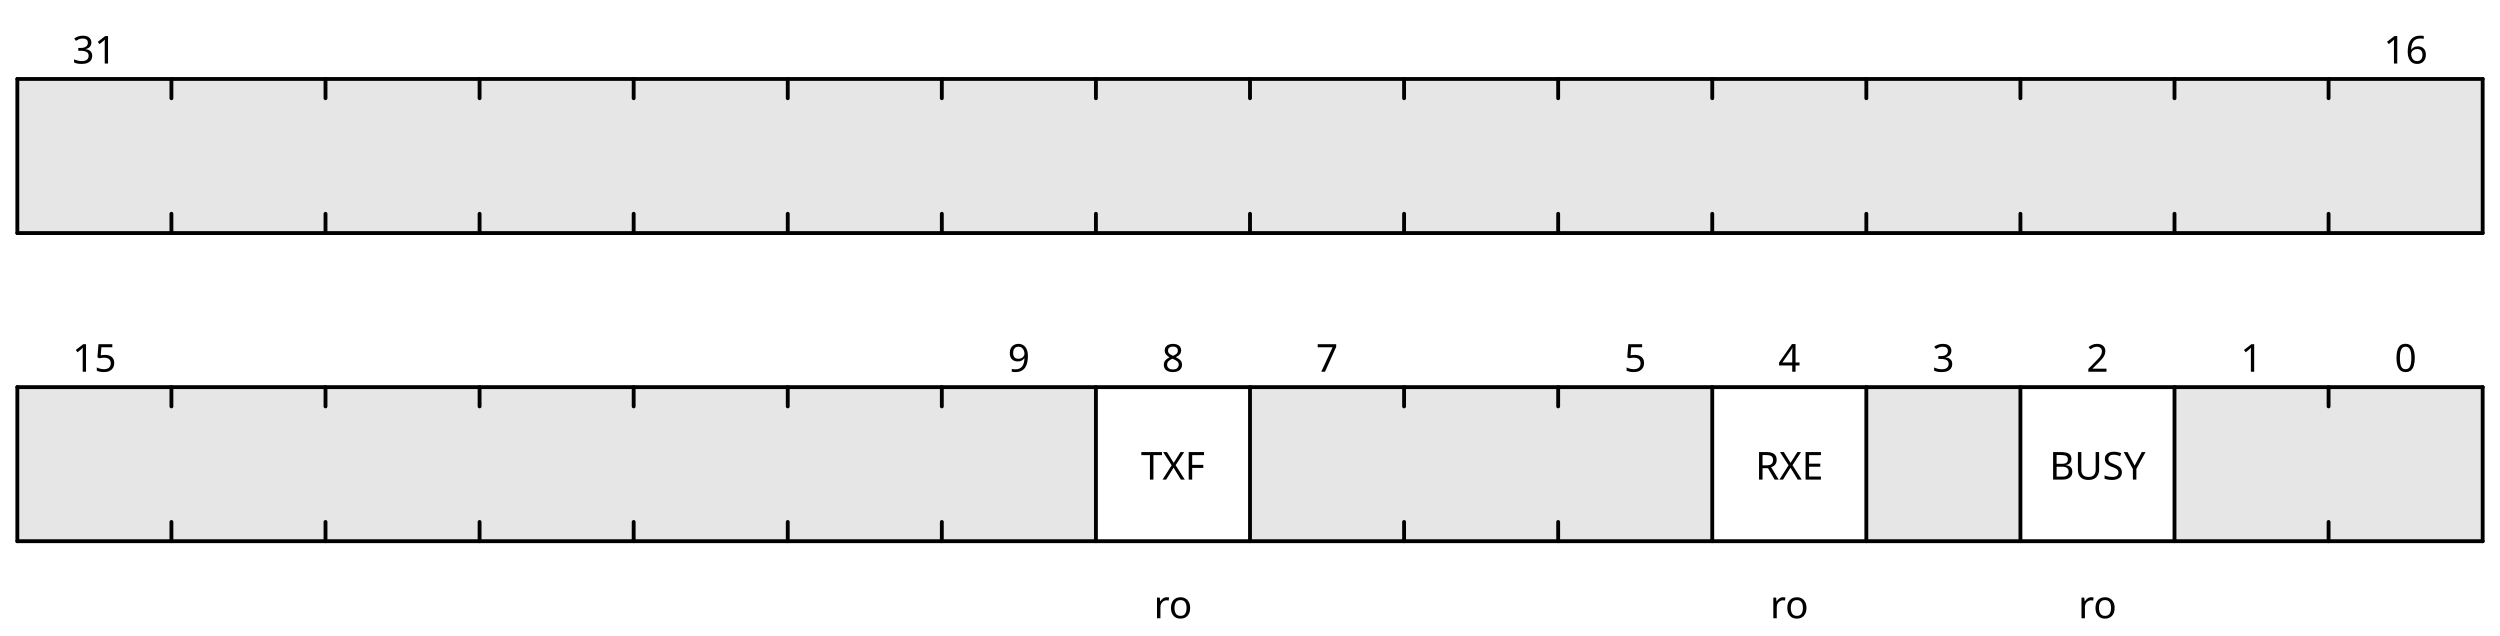
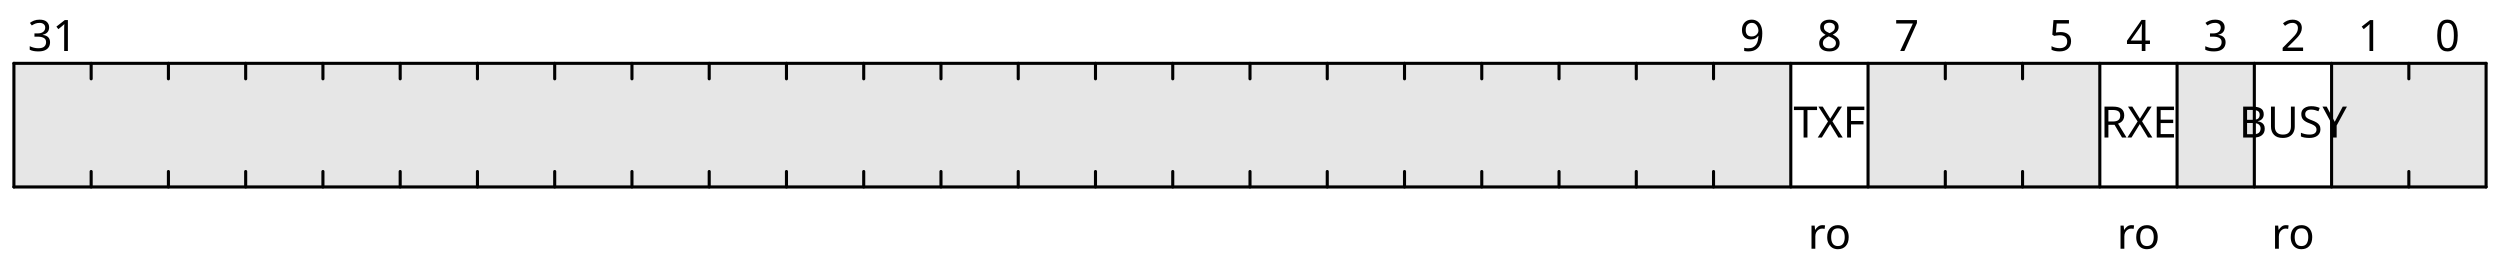
- <svg xmlns="http://www.w3.org/2000/svg" baseProfile="full" height="165" id="svgcontent" version="1.1" viewBox="0 0 649 165" width="649">
+ <svg xmlns="http://www.w3.org/2000/svg" baseProfile="full" class="WaveDrom" height="85" version="1.1" viewBox="0,0,809,85" width="809">
  <defs />
-   <g font-family="sans-serif" font-size="10" font-weight="normal" text-anchor="middle" transform="translate(4.5,80.5)">
+   <g font-family="sans-serif" font-size="14" font-weight="normal" text-anchor="middle" transform="translate(4.5,0.5)">
    <g stroke="black" stroke-linecap="round" stroke-width="1" transform="translate(0,20.0)">
-       <line x1="0" x2="640" y1="0" y2="0" />
+       <line x1="0" x2="800" y1="0" y2="0" />
      <line x1="0" x2="0" y1="0" y2="40.0" />
-       <line x1="0" x2="640" y1="40.0" y2="40.0" />
-       <line x1="640.0" x2="640.0" y1="0" y2="40.0" />
-       <line x1="600.0" x2="600.0" y1="0" y2="5.0" />
-       <line x1="600.0" x2="600.0" y1="35.0" y2="40.0" />
-       <line x1="560.0" x2="560.0" y1="0" y2="40.0" />
-       <line x1="520.0" x2="520.0" y1="0" y2="40.0" />
-       <line x1="480.0" x2="480.0" y1="0" y2="40.0" />
-       <line x1="440.0" x2="440.0" y1="0" y2="40.0" />
+       <line x1="0" x2="800" y1="40.0" y2="40.0" />
+       <line x1="800.0" x2="800.0" y1="0" y2="40.0" />
+       <line x1="775.0" x2="775.0" y1="0" y2="5.0" />
+       <line x1="775.0" x2="775.0" y1="35.0" y2="40.0" />
+       <line x1="750.0" x2="750.0" y1="0" y2="40.0" />
+       <line x1="725.0" x2="725.0" y1="0" y2="40.0" />
+       <line x1="700.0" x2="700.0" y1="0" y2="40.0" />
+       <line x1="675.0" x2="675.0" y1="0" y2="40.0" />
+       <line x1="650.0" x2="650.0" y1="0" y2="5.0" />
+       <line x1="650.0" x2="650.0" y1="35.0" y2="40.0" />
+       <line x1="625.0" x2="625.0" y1="0" y2="5.0" />
+       <line x1="625.0" x2="625.0" y1="35.0" y2="40.0" />
+       <line x1="600.0" x2="600.0" y1="0" y2="40.0" />
+       <line x1="575.0" x2="575.0" y1="0" y2="40.0" />
+       <line x1="550.0" x2="550.0" y1="0" y2="5.0" />
+       <line x1="550.0" x2="550.0" y1="35.0" y2="40.0" />
+       <line x1="525.0" x2="525.0" y1="0" y2="5.0" />
+       <line x1="525.0" x2="525.0" y1="35.0" y2="40.0" />
+       <line x1="500.0" x2="500.0" y1="0" y2="5.0" />
+       <line x1="500.0" x2="500.0" y1="35.0" y2="40.0" />
+       <line x1="475.0" x2="475.0" y1="0" y2="5.0" />
+       <line x1="475.0" x2="475.0" y1="35.0" y2="40.0" />
+       <line x1="450.0" x2="450.0" y1="0" y2="5.0" />
+       <line x1="450.0" x2="450.0" y1="35.0" y2="40.0" />
+       <line x1="425.0" x2="425.0" y1="0" y2="5.0" />
+       <line x1="425.0" x2="425.0" y1="35.0" y2="40.0" />
      <line x1="400.0" x2="400.0" y1="0" y2="5.0" />
      <line x1="400.0" x2="400.0" y1="35.0" y2="40.0" />
-       <line x1="360.0" x2="360.0" y1="0" y2="5.0" />
-       <line x1="360.0" x2="360.0" y1="35.0" y2="40.0" />
-       <line x1="320.0" x2="320.0" y1="0" y2="40.0" />
-       <line x1="280.0" x2="280.0" y1="0" y2="40.0" />
-       <line x1="240.0" x2="240.0" y1="0" y2="5.0" />
-       <line x1="240.0" x2="240.0" y1="35.0" y2="40.0" />
+       <line x1="375.0" x2="375.0" y1="0" y2="5.0" />
+       <line x1="375.0" x2="375.0" y1="35.0" y2="40.0" />
+       <line x1="350.0" x2="350.0" y1="0" y2="5.0" />
+       <line x1="350.0" x2="350.0" y1="35.0" y2="40.0" />
+       <line x1="325.0" x2="325.0" y1="0" y2="5.0" />
+       <line x1="325.0" x2="325.0" y1="35.0" y2="40.0" />
+       <line x1="300.0" x2="300.0" y1="0" y2="5.0" />
+       <line x1="300.0" x2="300.0" y1="35.0" y2="40.0" />
+       <line x1="275.0" x2="275.0" y1="0" y2="5.0" />
+       <line x1="275.0" x2="275.0" y1="35.0" y2="40.0" />
+       <line x1="250.0" x2="250.0" y1="0" y2="5.0" />
+       <line x1="250.0" x2="250.0" y1="35.0" y2="40.0" />
+       <line x1="225.0" x2="225.0" y1="0" y2="5.0" />
+       <line x1="225.0" x2="225.0" y1="35.0" y2="40.0" />
      <line x1="200.0" x2="200.0" y1="0" y2="5.0" />
      <line x1="200.0" x2="200.0" y1="35.0" y2="40.0" />
-       <line x1="160.0" x2="160.0" y1="0" y2="5.0" />
-       <line x1="160.0" x2="160.0" y1="35.0" y2="40.0" />
-       <line x1="120.0" x2="120.0" y1="0" y2="5.0" />
-       <line x1="120.0" x2="120.0" y1="35.0" y2="40.0" />
-       <line x1="80.0" x2="80.0" y1="0" y2="5.0" />
-       <line x1="80.0" x2="80.0" y1="35.0" y2="40.0" />
-       <line x1="40.0" x2="40.0" y1="0" y2="5.0" />
-       <line x1="40.0" x2="40.0" y1="35.0" y2="40.0" />
+       <line x1="175.0" x2="175.0" y1="0" y2="5.0" />
+       <line x1="175.0" x2="175.0" y1="35.0" y2="40.0" />
+       <line x1="150.0" x2="150.0" y1="0" y2="5.0" />
+       <line x1="150.0" x2="150.0" y1="35.0" y2="40.0" />
+       <line x1="125.0" x2="125.0" y1="0" y2="5.0" />
+       <line x1="125.0" x2="125.0" y1="35.0" y2="40.0" />
+       <line x1="100.0" x2="100.0" y1="0" y2="5.0" />
+       <line x1="100.0" x2="100.0" y1="35.0" y2="40.0" />
+       <line x1="75.0" x2="75.0" y1="0" y2="5.0" />
+       <line x1="75.0" x2="75.0" y1="35.0" y2="40.0" />
+       <line x1="50.0" x2="50.0" y1="0" y2="5.0" />
+       <line x1="50.0" x2="50.0" y1="35.0" y2="40.0" />
+       <line x1="25.0" x2="25.0" y1="0" y2="5.0" />
+       <line x1="25.0" x2="25.0" y1="35.0" y2="40.0" />
    </g>
    <g text-anchor="middle">
      <g>
        <g transform="translate(0,20.0)">
-           <rect height="40.0" style="fill-opacity:0.1" width="80.0" x="560.0" y="0" />
-           <rect height="40.0" style="fill-opacity:0.1" width="40.0" x="480.0" y="0" />
-           <rect height="40.0" style="fill-opacity:0.1" width="120.0" x="320.0" y="0" />
-           <rect height="40.0" style="fill-opacity:0.1" width="280.0" x="0.0" y="0" />
+           <rect height="40.0" style="fill-opacity:0.1" width="50.0" x="750.0" y="0" />
+           <rect height="40.0" style="fill-opacity:0.1" width="25.0" x="700.0" y="0" />
+           <rect height="40.0" style="fill-opacity:0.1" width="75.0" x="600.0" y="0" />
+           <rect height="40.0" style="fill-opacity:0.1" width="575.0" x="0.0" y="0" />
        </g>
-         <g transform="translate(20.0,16.0)">
-           <text x="600.0">
+         <g transform="translate(12.5,16.0)">
+           <text x="775.0">
            <tspan>0</tspan>
          </text>
-           <text x="560.0">
+           <text x="750.0">
            <tspan>1</tspan>
          </text>
-           <text x="520.0">
+           <text x="725.0">
            <tspan>2</tspan>
          </text>
-           <text x="480.0">
+           <text x="700.0">
            <tspan>3</tspan>
          </text>
-           <text x="440.0">
+           <text x="675.0">
            <tspan>4</tspan>
          </text>
-           <text x="400.0">
+           <text x="650.0">
            <tspan>5</tspan>
          </text>
-           <text x="320.0">
+           <text x="600.0">
            <tspan>7</tspan>
          </text>
-           <text x="280.0">
+           <text x="575.0">
            <tspan>8</tspan>
          </text>
-           <text x="240.0">
+           <text x="550.0">
            <tspan>9</tspan>
          </text>
          <text x="0.0">
-             <tspan>15</tspan>
+             <tspan>31</tspan>
          </text>
        </g>
-         <g transform="translate(20.0,44.0)">
-           <text x="520.0">
+         <g transform="translate(12.5,44.0)">
+           <text x="725.0">
            <tspan>BUSY</tspan>
          </text>
-           <text x="440.0">
+           <text x="675.0">
            <tspan>RXE</tspan>
          </text>
-           <text x="280.0">
+           <text x="575.0">
            <tspan>TXF</tspan>
          </text>
        </g>
-         <g transform="translate(20.0,80)">
-           <text x="520.0">
+         <g transform="translate(12.5,80)">
+           <text x="725.0">
            <tspan>ro</tspan>
          </text>
-           <text x="440.0">
+           <text x="675.0">
            <tspan>ro</tspan>
          </text>
-           <text x="280.0">
+           <text x="575.0">
            <tspan>ro</tspan>
          </text>
        </g>
      </g>
    </g>
  </g>
-   <g font-family="sans-serif" font-size="10" font-weight="normal" text-anchor="middle" transform="translate(4.5,0.5)">
-     <g stroke="black" stroke-linecap="round" stroke-width="1" transform="translate(0,20.0)">
-       <line x1="0" x2="640" y1="0" y2="0" />
-       <line x1="0" x2="0" y1="0" y2="40.0" />
-       <line x1="0" x2="640" y1="40.0" y2="40.0" />
-       <line x1="640.0" x2="640.0" y1="0" y2="40.0" />
-       <line x1="600.0" x2="600.0" y1="0" y2="5.0" />
-       <line x1="600.0" x2="600.0" y1="35.0" y2="40.0" />
-       <line x1="560.0" x2="560.0" y1="0" y2="5.0" />
-       <line x1="560.0" x2="560.0" y1="35.0" y2="40.0" />
-       <line x1="520.0" x2="520.0" y1="0" y2="5.0" />
-       <line x1="520.0" x2="520.0" y1="35.0" y2="40.0" />
-       <line x1="480.0" x2="480.0" y1="0" y2="5.0" />
-       <line x1="480.0" x2="480.0" y1="35.0" y2="40.0" />
-       <line x1="440.0" x2="440.0" y1="0" y2="5.0" />
-       <line x1="440.0" x2="440.0" y1="35.0" y2="40.0" />
-       <line x1="400.0" x2="400.0" y1="0" y2="5.0" />
-       <line x1="400.0" x2="400.0" y1="35.0" y2="40.0" />
-       <line x1="360.0" x2="360.0" y1="0" y2="5.0" />
-       <line x1="360.0" x2="360.0" y1="35.0" y2="40.0" />
-       <line x1="320.0" x2="320.0" y1="0" y2="5.0" />
-       <line x1="320.0" x2="320.0" y1="35.0" y2="40.0" />
-       <line x1="280.0" x2="280.0" y1="0" y2="5.0" />
-       <line x1="280.0" x2="280.0" y1="35.0" y2="40.0" />
-       <line x1="240.0" x2="240.0" y1="0" y2="5.0" />
-       <line x1="240.0" x2="240.0" y1="35.0" y2="40.0" />
-       <line x1="200.0" x2="200.0" y1="0" y2="5.0" />
-       <line x1="200.0" x2="200.0" y1="35.0" y2="40.0" />
-       <line x1="160.0" x2="160.0" y1="0" y2="5.0" />
-       <line x1="160.0" x2="160.0" y1="35.0" y2="40.0" />
-       <line x1="120.0" x2="120.0" y1="0" y2="5.0" />
-       <line x1="120.0" x2="120.0" y1="35.0" y2="40.0" />
-       <line x1="80.0" x2="80.0" y1="0" y2="5.0" />
-       <line x1="80.0" x2="80.0" y1="35.0" y2="40.0" />
-       <line x1="40.0" x2="40.0" y1="0" y2="5.0" />
-       <line x1="40.0" x2="40.0" y1="35.0" y2="40.0" />
-     </g>
-     <g text-anchor="middle">
-       <g>
-         <g transform="translate(0,20.0)">
-           <rect height="40.0" style="fill-opacity:0.1" width="640.0" x="0.0" y="0" />
-         </g>
-         <g transform="translate(20.0,16.0)">
-           <text x="600.0">
-             <tspan>16</tspan>
-           </text>
-           <text x="0.0">
-             <tspan>31</tspan>
-           </text>
-         </g>
-         <g transform="translate(20.0,44.0)" />
-         <g transform="translate(20.0,80)" />
-       </g>
-     </g>
-   </g>
</svg>
